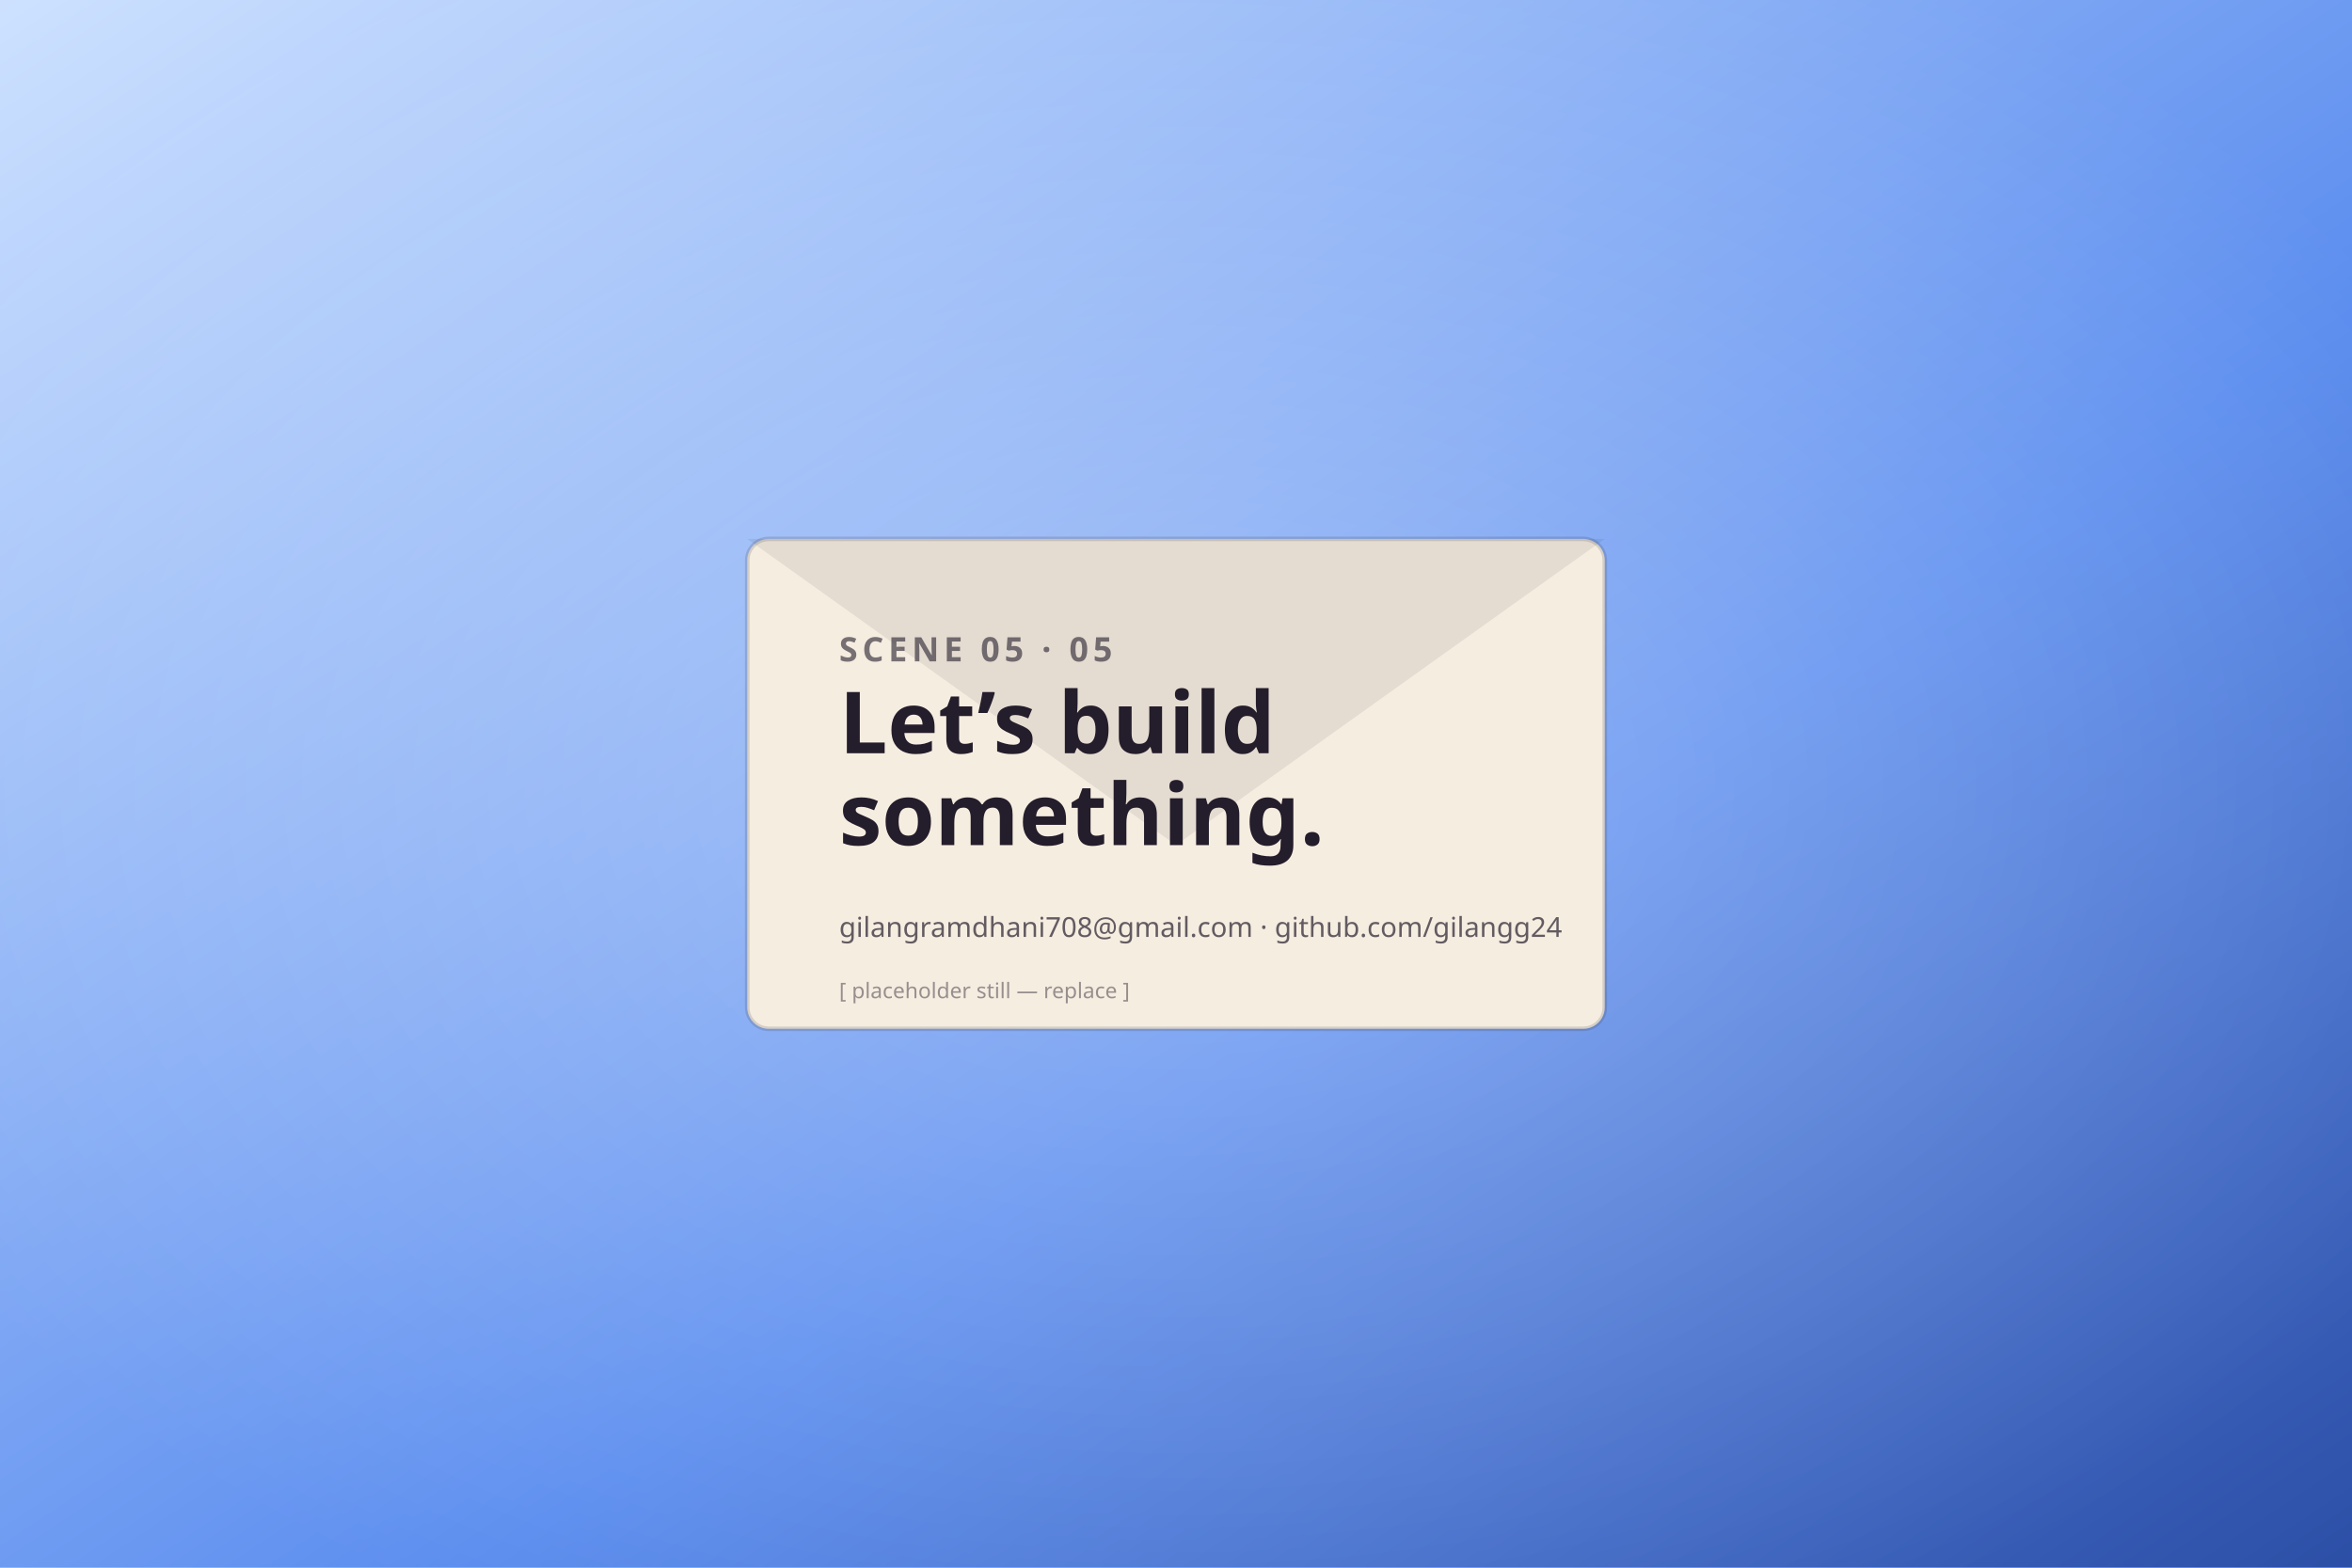
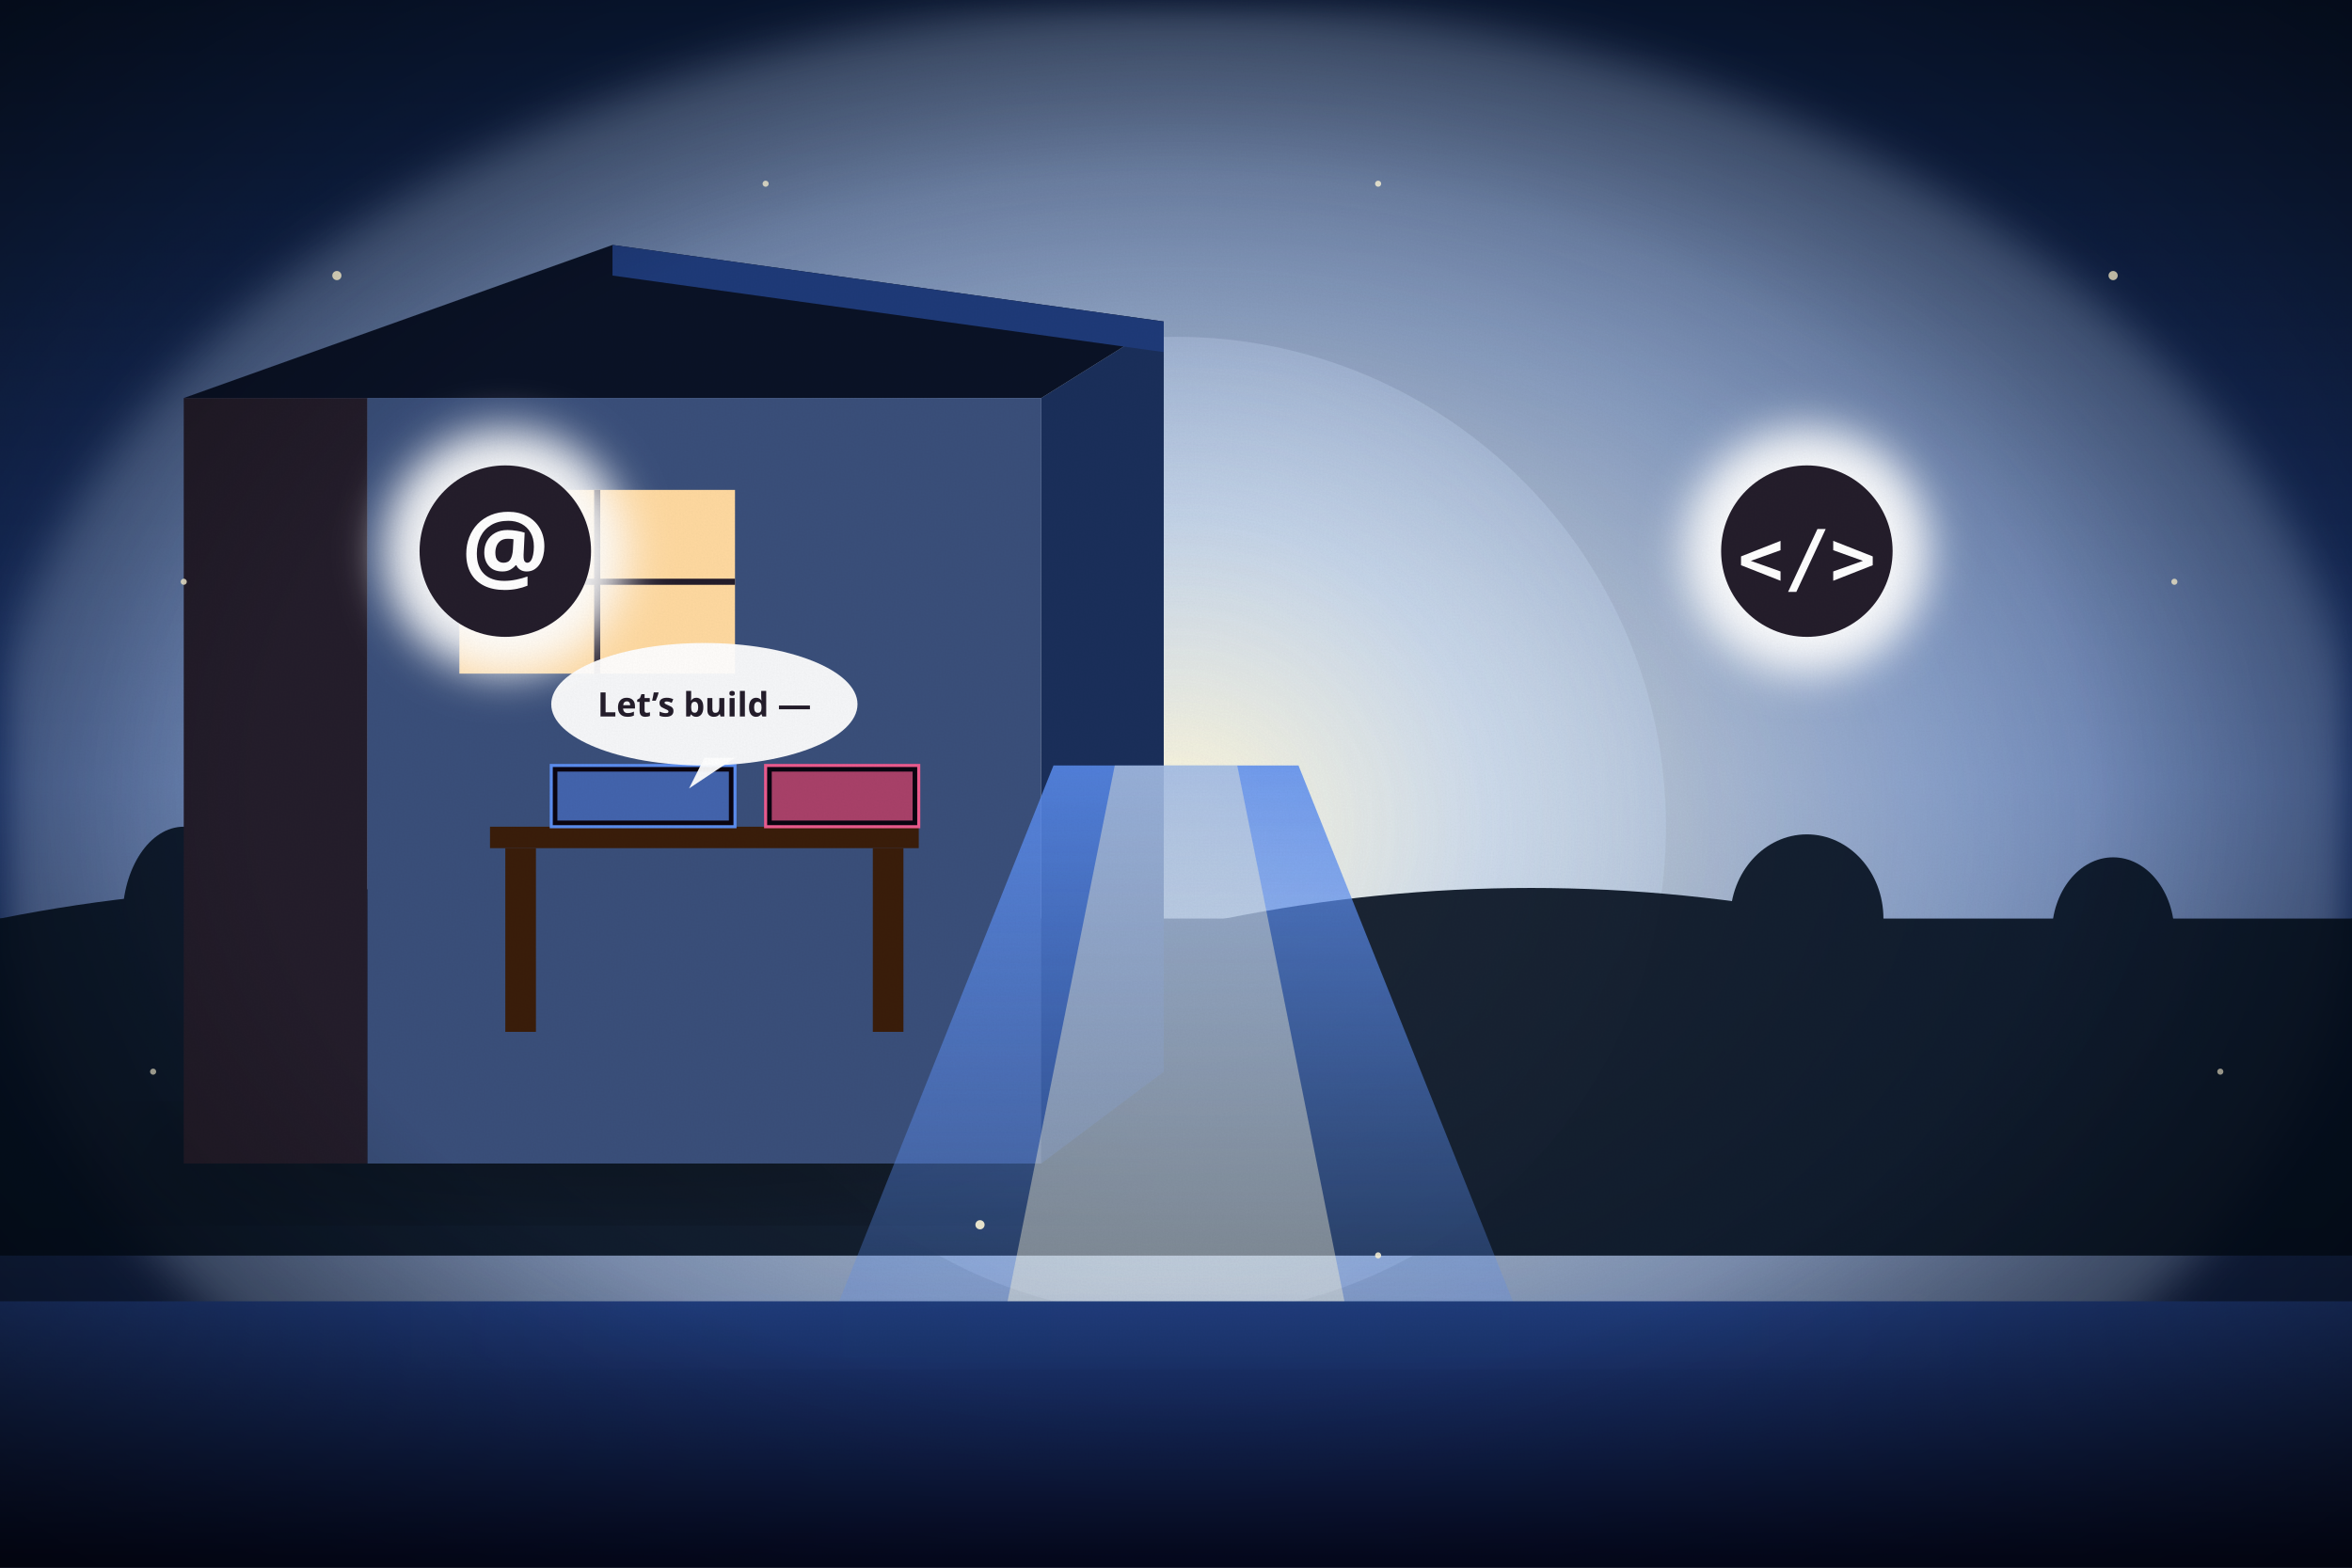
<svg xmlns="http://www.w3.org/2000/svg" viewBox="0 0 1536 1024" preserveAspectRatio="xMidYMid slice">
  <defs>
-     <linearGradient id="bg5" x1="0" y1="0" x2="1" y2="1">
-       <stop offset="0%" stop-color="#cee2ff" />
-       <stop offset="60%" stop-color="#5b8def" />
-       <stop offset="100%" stop-color="#2c4ea5" />
+     <linearGradient id="s5-bg" x1="0" y1="0" x2="0" y2="1">
+       <stop offset="0%" stop-color="#0a1a3a" />
+       <stop offset="50%" stop-color="#1e3a78" />
+       <stop offset="100%" stop-color="#0a1226" />
    </linearGradient>
-     <radialGradient id="glow5" cx="50%" cy="50%" r="60%">
-       <stop offset="0%" stop-color="#ffffff" stop-opacity="0.30" />
-       <stop offset="100%" stop-color="#ffffff" stop-opacity="0" />
+     <radialGradient id="s5-daylight" cx="50%" cy="50%" r="65%">
+       <stop offset="0%" stop-color="#fff7d8" stop-opacity="1" />
+       <stop offset="50%" stop-color="#cee2ff" stop-opacity="0.6" />
+       <stop offset="100%" stop-color="#cee2ff" stop-opacity="0" />
    </radialGradient>
+     <linearGradient id="s5-floor" x1="0" y1="0" x2="0" y2="1">
+       <stop offset="0%" stop-color="#1e3a78" />
+       <stop offset="100%" stop-color="#040820" />
+     </linearGradient>
+     <linearGradient id="s5-path" x1="0.5" y1="0" x2="0.5" y2="1">
+       <stop offset="0%" stop-color="#5b8def" />
+       <stop offset="100%" stop-color="#5b8def" stop-opacity="0" />
+     </linearGradient>
+     <filter id="s5-soft" x="-50%" y="-50%" width="200%" height="200%">
+       <feGaussianBlur stdDeviation="14" />
+     </filter>
+     <filter id="s5-strong" x="-50%" y="-50%" width="200%" height="200%">
+       <feGaussianBlur stdDeviation="40" />
+     </filter>
+     <filter id="s5-grain" x="0" y="0" width="100%" height="100%">
+       <feTurbulence type="fractalNoise" baseFrequency="0.9" numOctaves="2" seed="23" />
+       <feColorMatrix values="0 0 0 0 0  0 0 0 0 0  0 0 0 0 0  0 0 0 0.06 0" />
+     </filter>
  </defs>
-   <rect width="1536" height="1024" fill="url(#bg5)" />
-   <rect width="1536" height="1024" fill="url(#glow5)" />
-   <g transform="translate(768,512)">
-     <rect x="-280" y="-160" width="560" height="320" rx="14" fill="#f5ede0" stroke="#241d2b" stroke-opacity="0.15" stroke-width="3" />
-     <polygon points="-280,-160 0,40 280,-160" fill="#241d2b" fill-opacity="0.08" />
-     <g transform="translate(-220,-80)" fill="#241d2b" font-family="ui-rounded, system-ui, sans-serif" font-weight="700">
-       <text font-size="22" letter-spacing="3" fill-opacity="0.6">SCENE 05 · 05</text>
-       <text y="60" font-size="56">Let’s build</text>
-       <text y="120" font-size="56">something.</text>
-       <text y="180" font-size="18" font-weight="500" fill-opacity="0.7">gilangramdhani708@gmail.com · github.com/gilangg24</text>
-       <text y="220" font-size="14" font-weight="500" fill-opacity="0.45">[ placeholder still — replace ]</text>
+   <rect width="1536" height="1024" fill="url(#s5-bg)" />
+   <ellipse cx="768" cy="540" rx="780" ry="540" fill="url(#s5-daylight)" filter="url(#s5-soft)" />
+   <ellipse cx="768" cy="540" rx="320" ry="320" fill="url(#s5-daylight)" opacity="0.85" />
+   <g fill="#04101f" opacity="0.9">
+     <rect x="0" y="600" width="1536" height="220" />
+     <path d="M 0,600 Q 200,560 400,600 T 800,600 T 1200,600 T 1536,600 L 1536,820 L 0,820 Z" fill="#04101f" />
+     <ellipse cx="120" cy="600" rx="40" ry="60" fill="#04101f" />
+     <ellipse cx="380" cy="610" rx="50" ry="50" fill="#04101f" />
+     <ellipse cx="1180" cy="600" rx="50" ry="55" fill="#04101f" />
+     <ellipse cx="1380" cy="610" rx="40" ry="50" fill="#04101f" />
+   </g>
+   <g transform="translate(120,260)">
+     <ellipse cx="280" cy="500" rx="320" ry="20" fill="#000" opacity="0.6" filter="url(#s5-strong)" />
+     <polygon points="560,0 640,-50 640,440 560,500" fill="#1a2f5a" />
+     <polygon points="0,0 280,-100 640,-50 560,0" fill="#0a1226" />
+     <polygon points="280,-100 640,-50 640,-30 280,-80" fill="#1e3a78" />
+     <rect x="0" y="0" width="120" height="500" fill="#241d2b" />
+     <rect x="120" y="0" width="440" height="500" fill="#3a4f7a" />
+     <rect x="180" y="60" width="180" height="120" fill="#ffd9a0" />
+     <line x1="270" y1="60" x2="270" y2="180" stroke="#241d2b" stroke-width="4" />
+     <line x1="180" y1="120" x2="360" y2="120" stroke="#241d2b" stroke-width="4" />
+     <rect x="200" y="280" width="280" height="14" fill="#3a1d0a" />
+     <rect x="210" y="294" width="20" height="120" fill="#3a1d0a" />
+     <rect x="450" y="294" width="20" height="120" fill="#3a1d0a" />
+     <rect x="240" y="240" width="120" height="40" fill="#0a0410" stroke="#5b8def" stroke-width="2" />
+     <rect x="244" y="244" width="112" height="32" fill="#5b8def" opacity="0.7" />
+     <rect x="380" y="240" width="100" height="40" fill="#0a0410" stroke="#ec5b8e" stroke-width="2" />
+     <rect x="384" y="244" width="92" height="32" fill="#ec5b8e" opacity="0.7" />
+     <g transform="translate(280,180)">
+       <ellipse cx="60" cy="20" rx="100" ry="40" fill="#fff" opacity="0.95" />
+       <polygon points="60,55 50,75 80,55" fill="#fff" opacity="0.95" />
+       <text x="60" y="28" text-anchor="middle" font-family="ui-rounded, system-ui, sans-serif" font-weight="700" font-size="22" fill="#241d2b">Let’s build —</text>
    </g>
  </g>
+   <g transform="translate(768,500)">
+     <polygon points="-80,0 80,0 280,500 -280,500" fill="url(#s5-path)" opacity="0.85" />
+     <polygon points="-40,0 40,0 140,500 -140,500" fill="#fff7d8" opacity="0.4" />
+   </g>
+   <g transform="translate(330,360)">
+     <circle cx="0" cy="0" r="80" fill="#fff" opacity="0.95" filter="url(#s5-soft)" />
+     <circle cx="0" cy="0" r="56" fill="#241d2b" />
+     <text x="0" y="20" text-anchor="middle" font-family="ui-rounded, system-ui, sans-serif" font-weight="700" font-size="64" fill="#fff">@</text>
+   </g>
+   <g transform="translate(1180,360)">
+     <circle cx="0" cy="0" r="80" fill="#fff" opacity="0.95" filter="url(#s5-soft)" />
+     <circle cx="0" cy="0" r="56" fill="#241d2b" />
+     <text x="0" y="22" text-anchor="middle" font-family="ui-monospace, Menlo, monospace" font-weight="700" font-size="50" fill="#fff">&lt;/&gt;</text>
+   </g>
+   <g>
+     <circle cx="220" cy="180" r="3" fill="#fff7d8" opacity="0.95" />
+     <circle cx="1380" cy="180" r="3" fill="#fff7d8" opacity="0.95" />
+     <circle cx="120" cy="380" r="2" fill="#fff7d8" opacity="0.85" />
+     <circle cx="1420" cy="380" r="2" fill="#fff7d8" opacity="0.85" />
+     <circle cx="100" cy="700" r="2" fill="#fff7d8" opacity="0.7" />
+     <circle cx="1450" cy="700" r="2" fill="#fff7d8" opacity="0.7" />
+     <circle cx="500" cy="120" r="2" fill="#fff7d8" opacity="0.8" />
+     <circle cx="900" cy="120" r="2" fill="#fff7d8" opacity="0.8" />
+     <circle cx="640" cy="800" r="3" fill="#fff7d8" opacity="0.9" />
+     <circle cx="900" cy="820" r="2" fill="#fff7d8" opacity="0.85" />
+   </g>
+   <rect x="0" y="850" width="1536" height="174" fill="url(#s5-floor)" />
+   <ellipse cx="768" cy="870" rx="500" ry="12" fill="#5b8def" opacity="0.22" filter="url(#s5-strong)" />
+   <radialGradient id="s5-vig" cx="50%" cy="50%" r="70%">
+     <stop offset="55%" stop-color="#000" stop-opacity="0" />
+     <stop offset="100%" stop-color="#000" stop-opacity="0.55" />
+   </radialGradient>
+   <rect width="1536" height="1024" fill="url(#s5-vig)" />
+   <rect width="1536" height="1024" filter="url(#s5-grain)" opacity="0.5" />
</svg>
